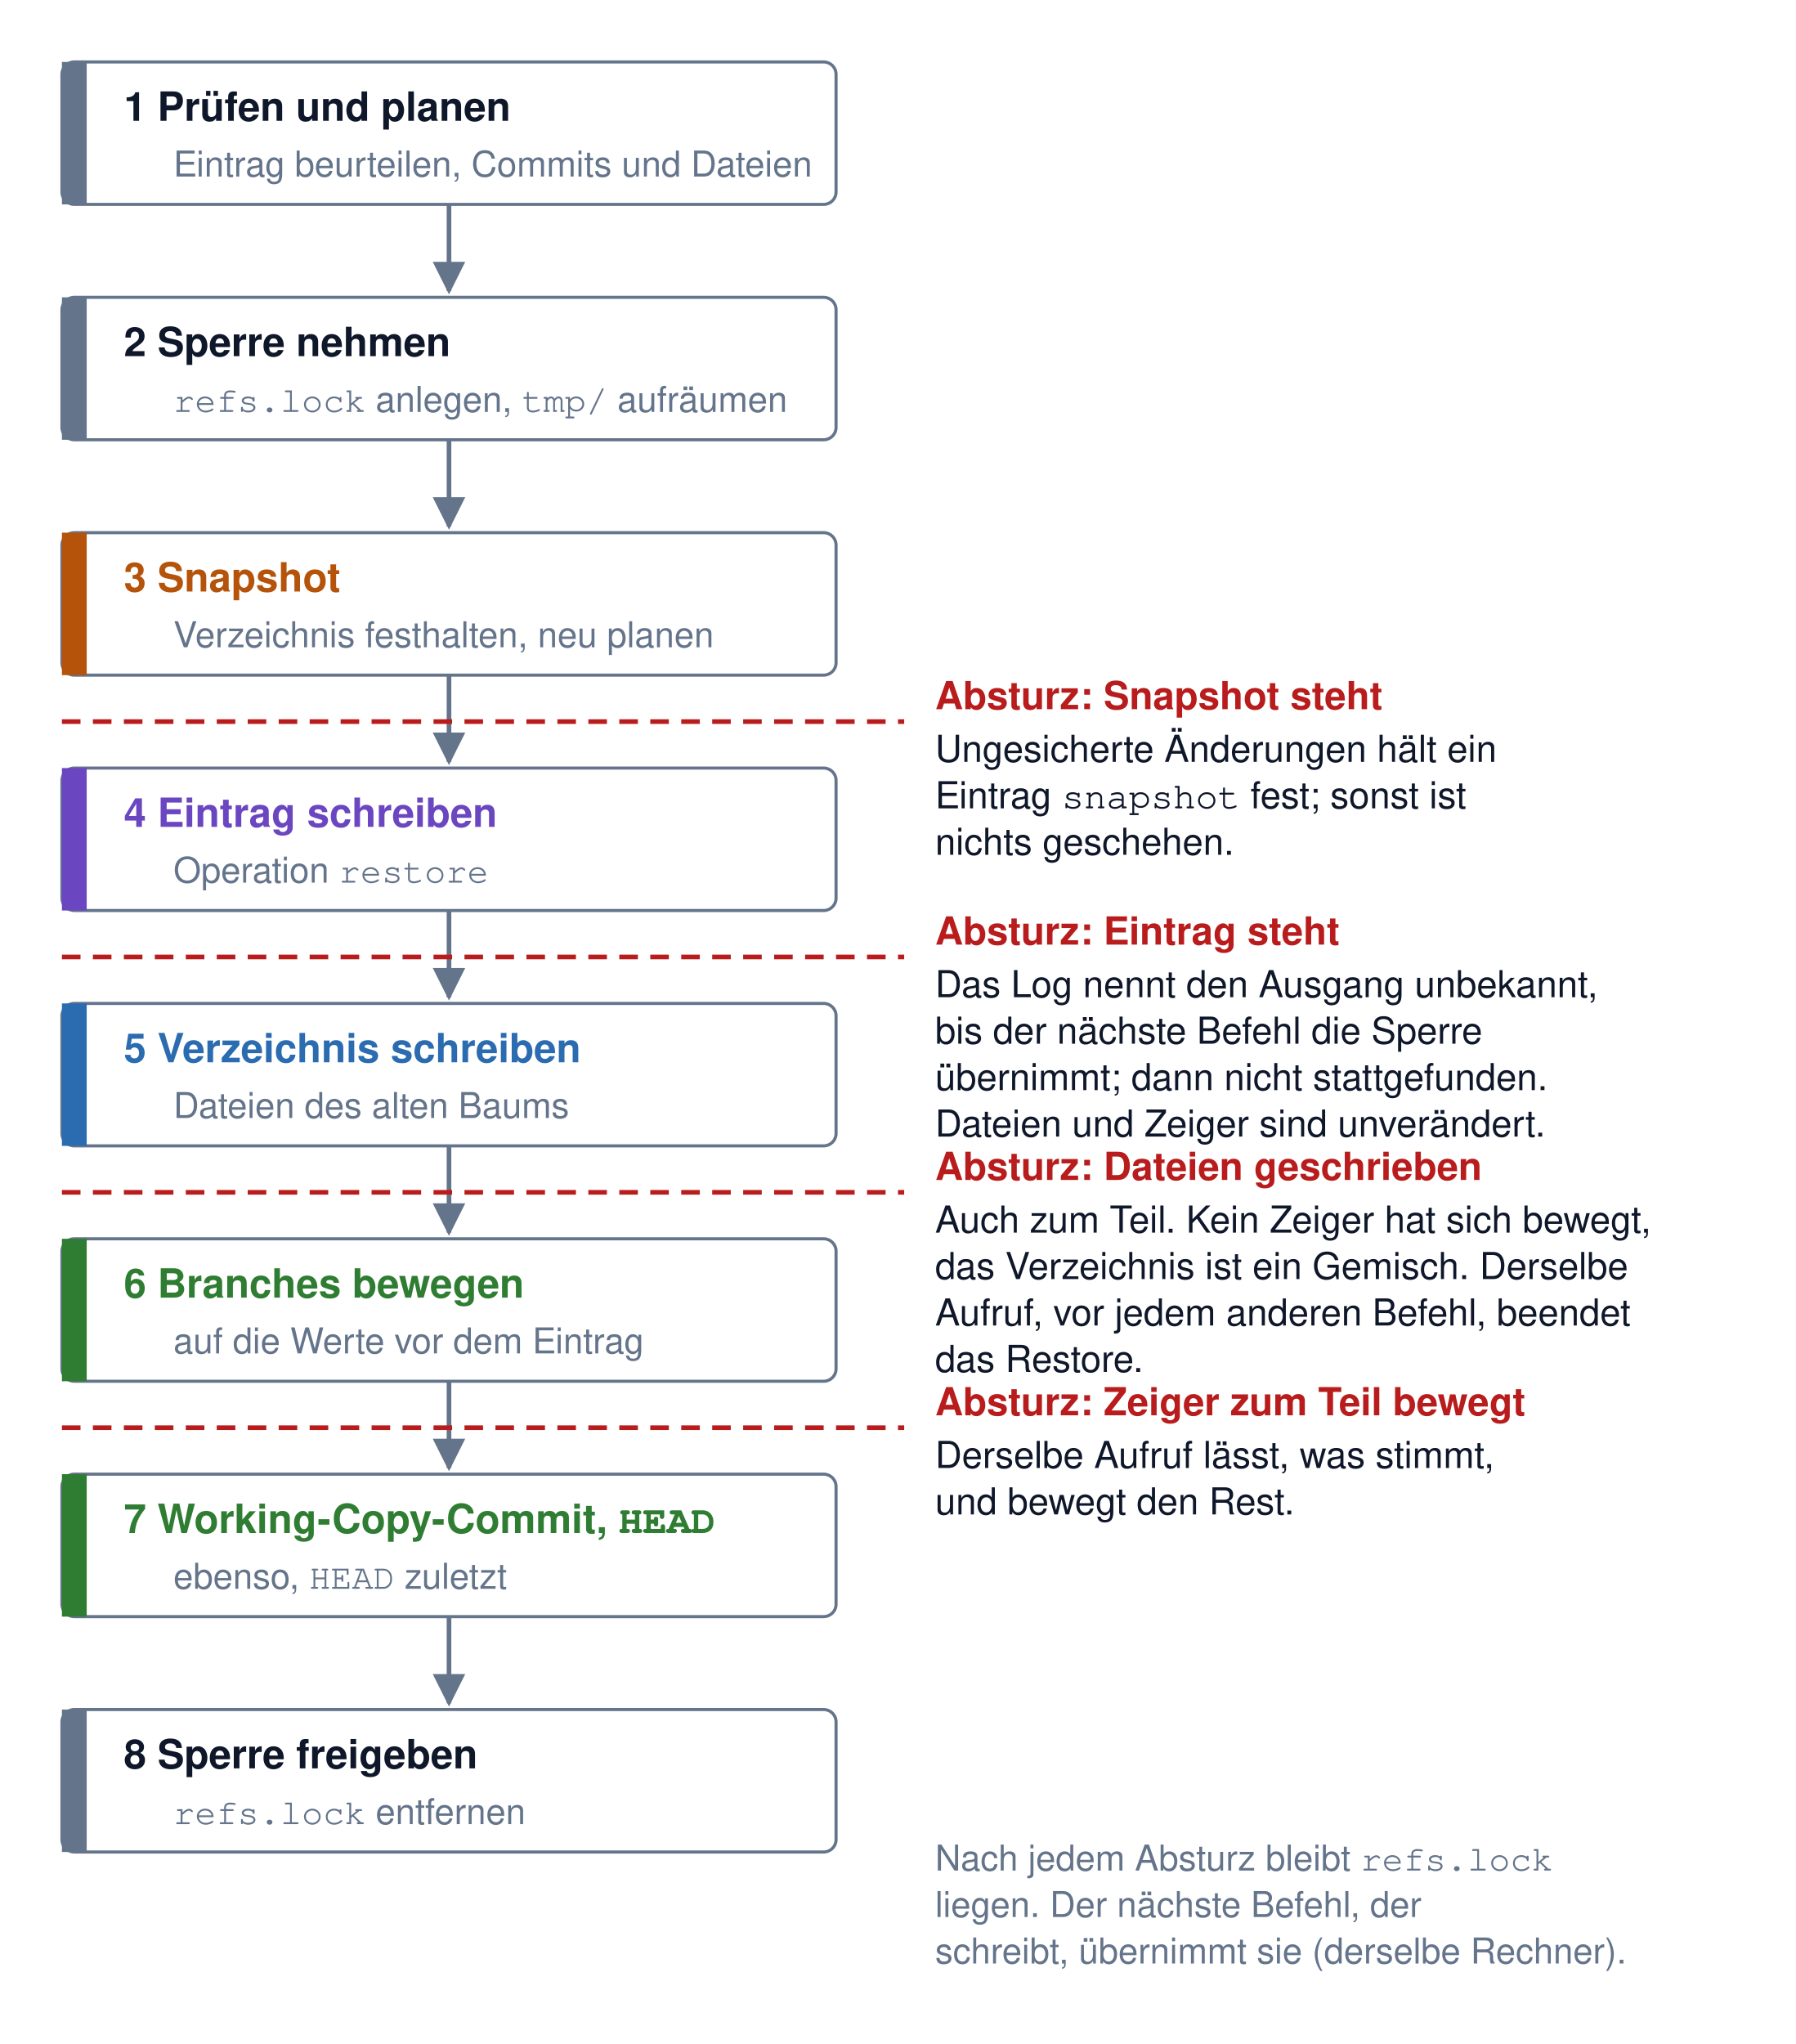
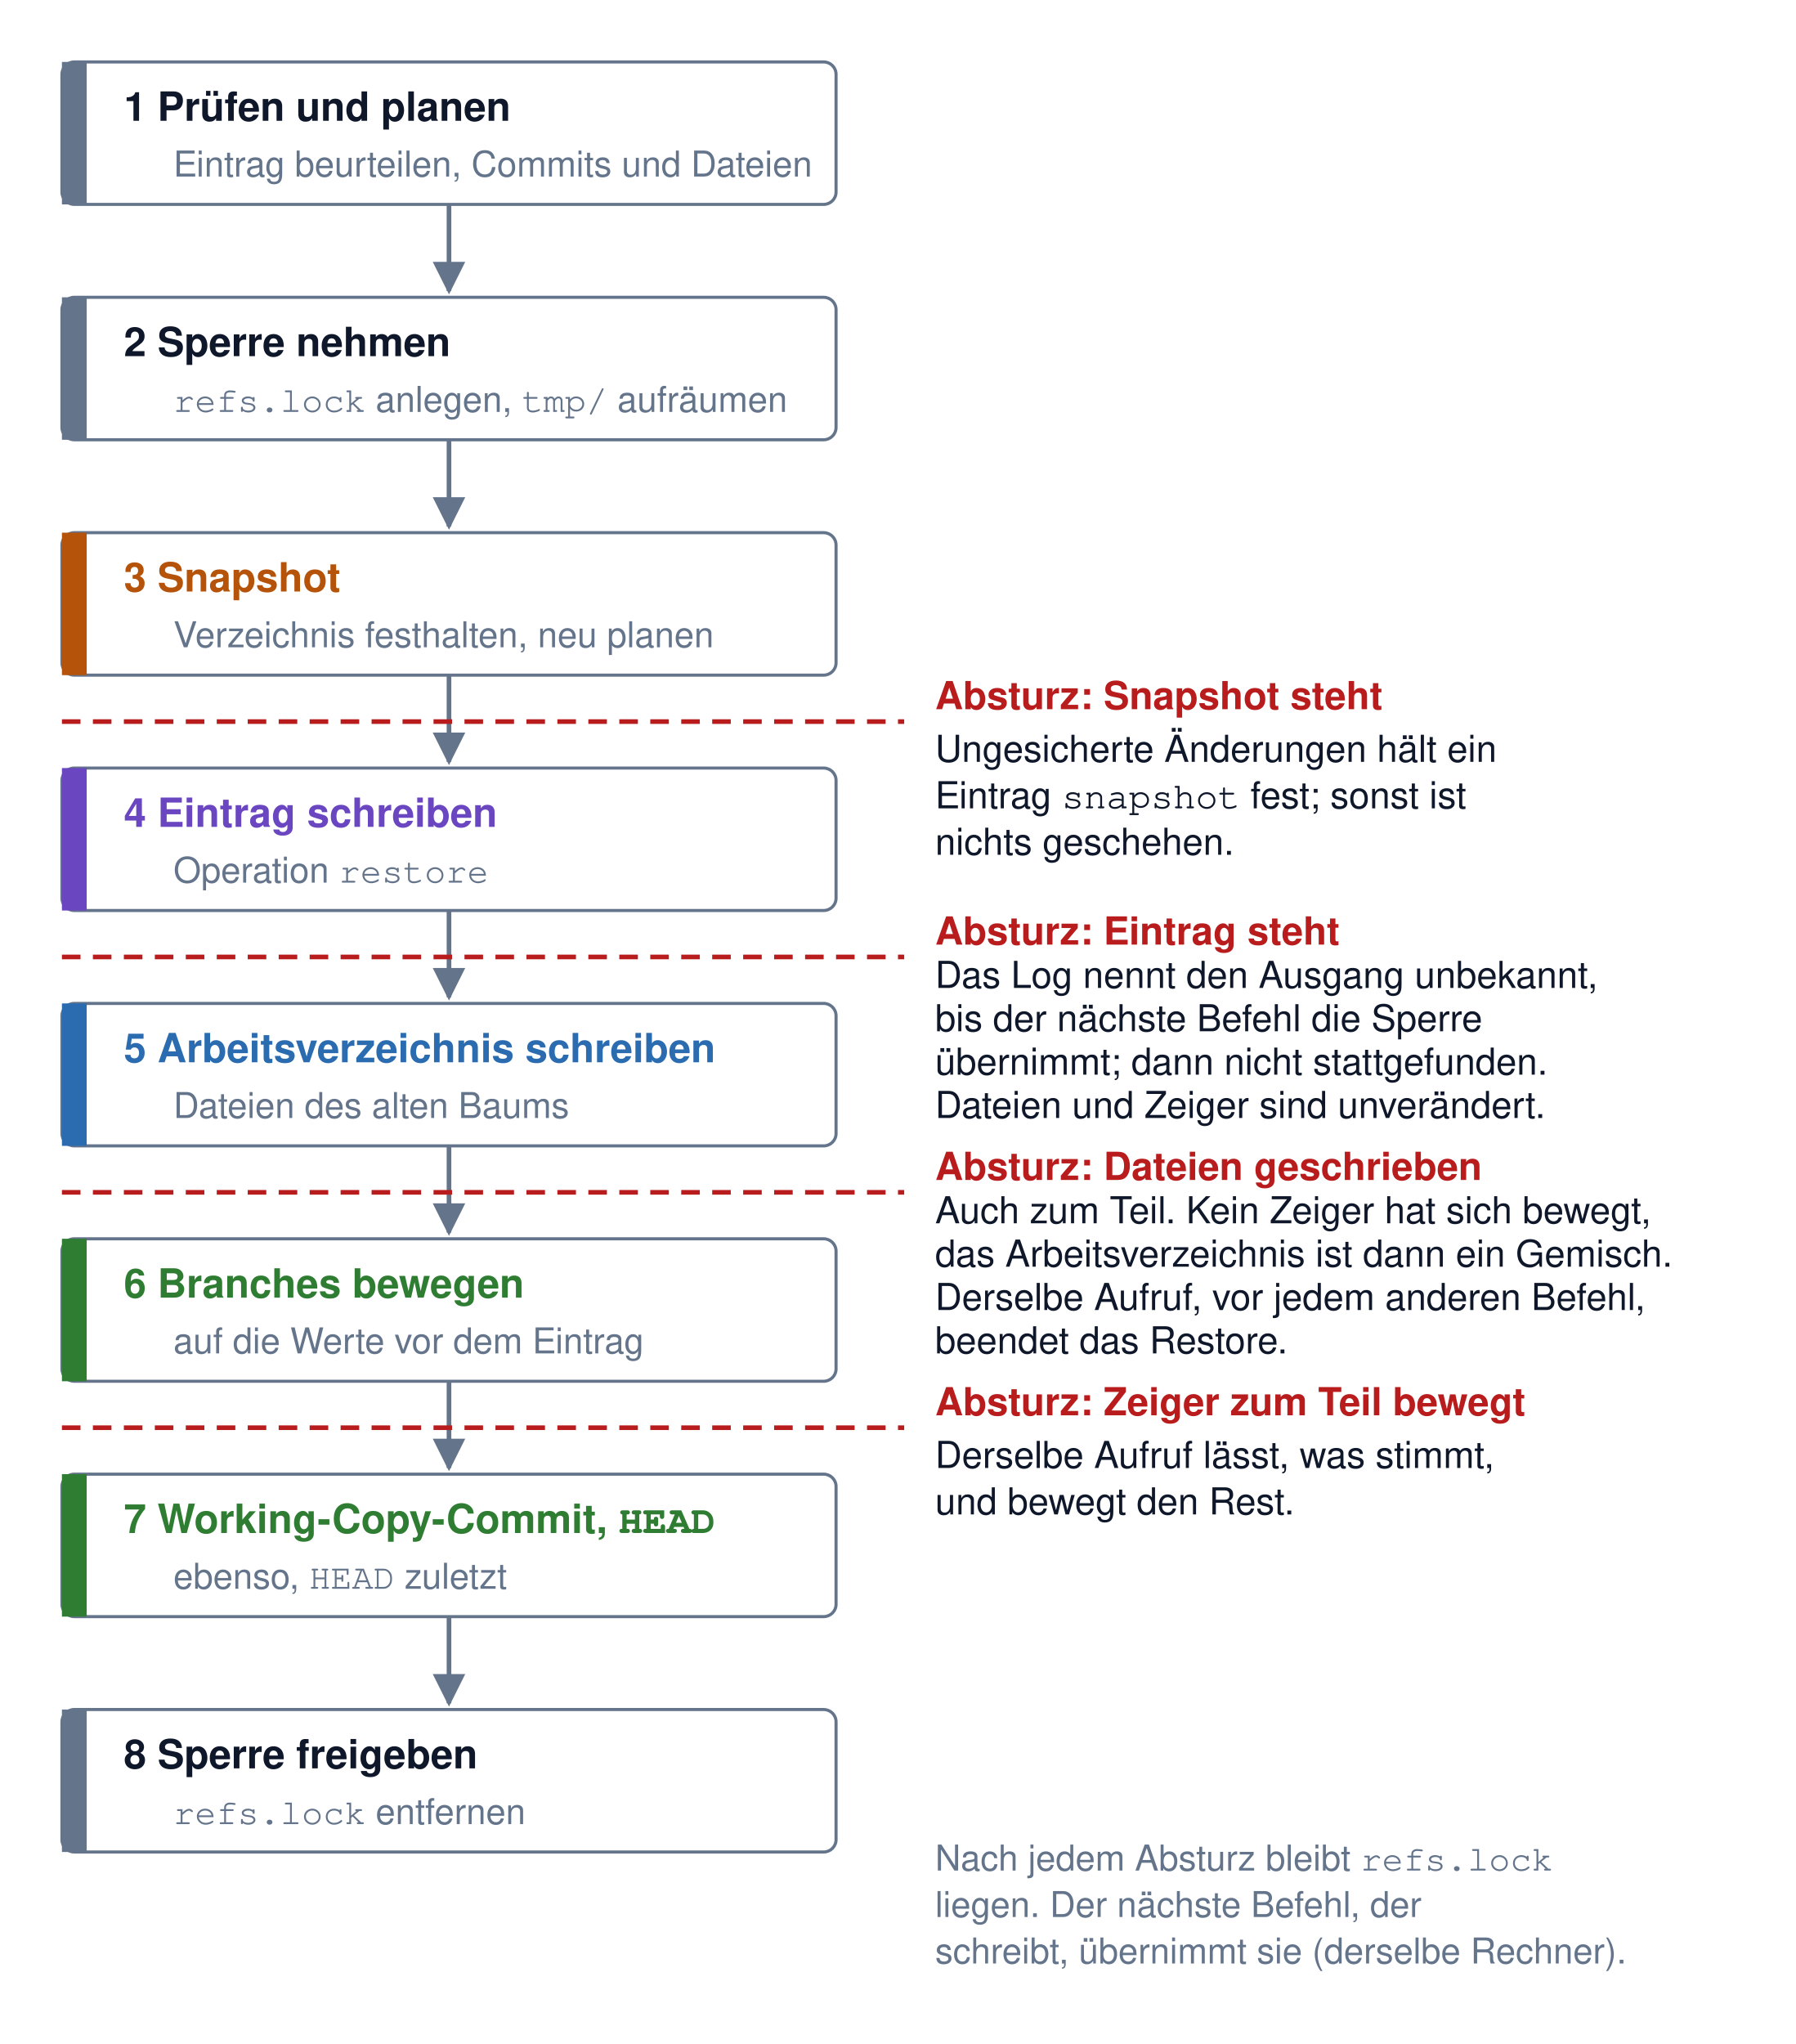
<svg xmlns="http://www.w3.org/2000/svg" viewBox="0 0 580 660" font-family="Helvetica, Arial, sans-serif">
  <defs>
    <marker id="arrow" viewBox="0 0 10 10" refX="9" refY="5" markerWidth="7" markerHeight="7" orient="auto">
      <path d="M0,0 L10,5 L0,10 z" fill="#64748B" />
    </marker>
  </defs>
  <rect x="0" y="0" width="580" height="660" fill="#FFFFFF" />
  <g stroke="#64748B" stroke-width="1" fill="#FFFFFF">
    <rect x="20" y="20" width="250" height="46" rx="4" />
    <rect x="20" y="96" width="250" height="46" rx="4" />
    <rect x="20" y="172" width="250" height="46" rx="4" />
    <rect x="20" y="248" width="250" height="46" rx="4" />
    <rect x="20" y="324" width="250" height="46" rx="4" />
    <rect x="20" y="400" width="250" height="46" rx="4" />
    <rect x="20" y="476" width="250" height="46" rx="4" />
    <rect x="20" y="552" width="250" height="46" rx="4" />
  </g>
  <g>
    <rect x="20" y="20" width="8" height="46" fill="#64748B" />
    <rect x="20" y="96" width="8" height="46" fill="#64748B" />
    <rect x="20" y="172" width="8" height="46" fill="#B45309" />
    <rect x="20" y="248" width="8" height="46" fill="#6B46C1" />
    <rect x="20" y="324" width="8" height="46" fill="#2B6CB0" />
    <rect x="20" y="400" width="8" height="46" fill="#2F7D32" />
    <rect x="20" y="476" width="8" height="46" fill="#2F7D32" />
    <rect x="20" y="552" width="8" height="46" fill="#64748B" />
  </g>
  <g font-size="13" font-weight="bold" fill="#0F172A">
    <text x="40" y="39">1  Prüfen und planen</text>
    <text x="40" y="115">2  Sperre nehmen</text>
    <text x="40" y="191" fill="#B45309">3  Snapshot</text>
    <text x="40" y="267" fill="#6B46C1">4  Eintrag schreiben</text>
-     <text x="40" y="343" fill="#2B6CB0">5  Verzeichnis schreiben</text>
+     <text x="40" y="343" fill="#2B6CB0">5  Arbeitsverzeichnis schreiben</text>
    <text x="40" y="419" fill="#2F7D32">6  Branches bewegen</text>
    <text x="40" y="495" fill="#2F7D32">7  Working-Copy-Commit, <tspan font-family="Courier, monospace">HEAD</tspan>
    </text>
    <text x="40" y="571">8  Sperre freigeben</text>
  </g>
  <g font-size="11.5" fill="#64748B">
    <text x="56" y="57">Eintrag beurteilen, Commits und Dateien</text>
    <text x="56" y="133">
      <tspan font-family="Courier, monospace">refs.lock</tspan> anlegen, <tspan font-family="Courier, monospace">tmp/</tspan> aufräumen</text>
    <text x="56" y="209">Verzeichnis festhalten, neu planen</text>
    <text x="56" y="285">Operation <tspan font-family="Courier, monospace">restore</tspan>
    </text>
    <text x="56" y="361">Dateien des alten Baums</text>
    <text x="56" y="437">auf die Werte vor dem Eintrag</text>
    <text x="56" y="513">ebenso, <tspan font-family="Courier, monospace">HEAD</tspan> zuletzt</text>
    <text x="56" y="589">
      <tspan font-family="Courier, monospace">refs.lock</tspan> entfernen</text>
  </g>
  <g stroke="#64748B" stroke-width="1.5" marker-end="url(#arrow)">
    <line x1="145" y1="66" x2="145" y2="94" />
    <line x1="145" y1="142" x2="145" y2="170" />
    <line x1="145" y1="218" x2="145" y2="246" />
    <line x1="145" y1="294" x2="145" y2="322" />
    <line x1="145" y1="370" x2="145" y2="398" />
    <line x1="145" y1="446" x2="145" y2="474" />
    <line x1="145" y1="522" x2="145" y2="550" />
  </g>
  <g stroke="#B91C1C" stroke-width="1.5" stroke-dasharray="6 4">
    <line x1="20" y1="233" x2="292" y2="233" />
    <line x1="20" y1="309" x2="292" y2="309" />
    <line x1="20" y1="385" x2="292" y2="385" />
    <line x1="20" y1="461" x2="292" y2="461" />
  </g>
  <g font-size="12.5" font-weight="bold" fill="#B91C1C">
    <text x="302" y="229">Absturz: Snapshot steht</text>
    <text x="302" y="305">Absturz: Eintrag steht</text>
    <text x="302" y="381">Absturz: Dateien geschrieben</text>
    <text x="302" y="457">Absturz: Zeiger zum Teil bewegt</text>
  </g>
  <g font-size="12" fill="#0F172A">
    <text x="302" y="246">Ungesicherte Änderungen hält ein</text>
    <text x="302" y="261">Eintrag <tspan font-family="Courier, monospace">snapshot</tspan> fest; sonst ist</text>
    <text x="302" y="276">nichts geschehen.</text>
-     <text x="302" y="322">Das Log nennt den Ausgang unbekannt,</text>
-     <text x="302" y="337">bis der nächste Befehl die Sperre</text>
-     <text x="302" y="352">übernimmt; dann nicht stattgefunden.</text>
-     <text x="302" y="367">Dateien und Zeiger sind unverändert.</text>
-     <text x="302" y="398">Auch zum Teil. Kein Zeiger hat sich bewegt,</text>
-     <text x="302" y="413">das Verzeichnis ist ein Gemisch. Derselbe</text>
-     <text x="302" y="428">Aufruf, vor jedem anderen Befehl, beendet</text>
-     <text x="302" y="443">das Restore.</text>
+     <text x="302" y="319">Das Log nennt den Ausgang unbekannt,</text>
+     <text x="302" y="333">bis der nächste Befehl die Sperre</text>
+     <text x="302" y="347">übernimmt; dann nicht stattgefunden.</text>
+     <text x="302" y="361">Dateien und Zeiger sind unverändert.</text>
+     <text x="302" y="395">Auch zum Teil. Kein Zeiger hat sich bewegt,</text>
+     <text x="302" y="409">das Arbeitsverzeichnis ist dann ein Gemisch.</text>
+     <text x="302" y="423">Derselbe Aufruf, vor jedem anderen Befehl,</text>
+     <text x="302" y="437">beendet das Restore.</text>
    <text x="302" y="474">Derselbe Aufruf lässt, was stimmt,</text>
    <text x="302" y="489">und bewegt den Rest.</text>
  </g>
  <text x="302" y="604" font-size="11.5" fill="#64748B">Nach jedem Absturz bleibt <tspan font-family="Courier, monospace">refs.lock</tspan>
  </text>
  <text x="302" y="619" font-size="11.5" fill="#64748B">liegen. Der nächste Befehl, der</text>
  <text x="302" y="634" font-size="11.5" fill="#64748B">schreibt, übernimmt sie (derselbe Rechner).</text>
</svg>
